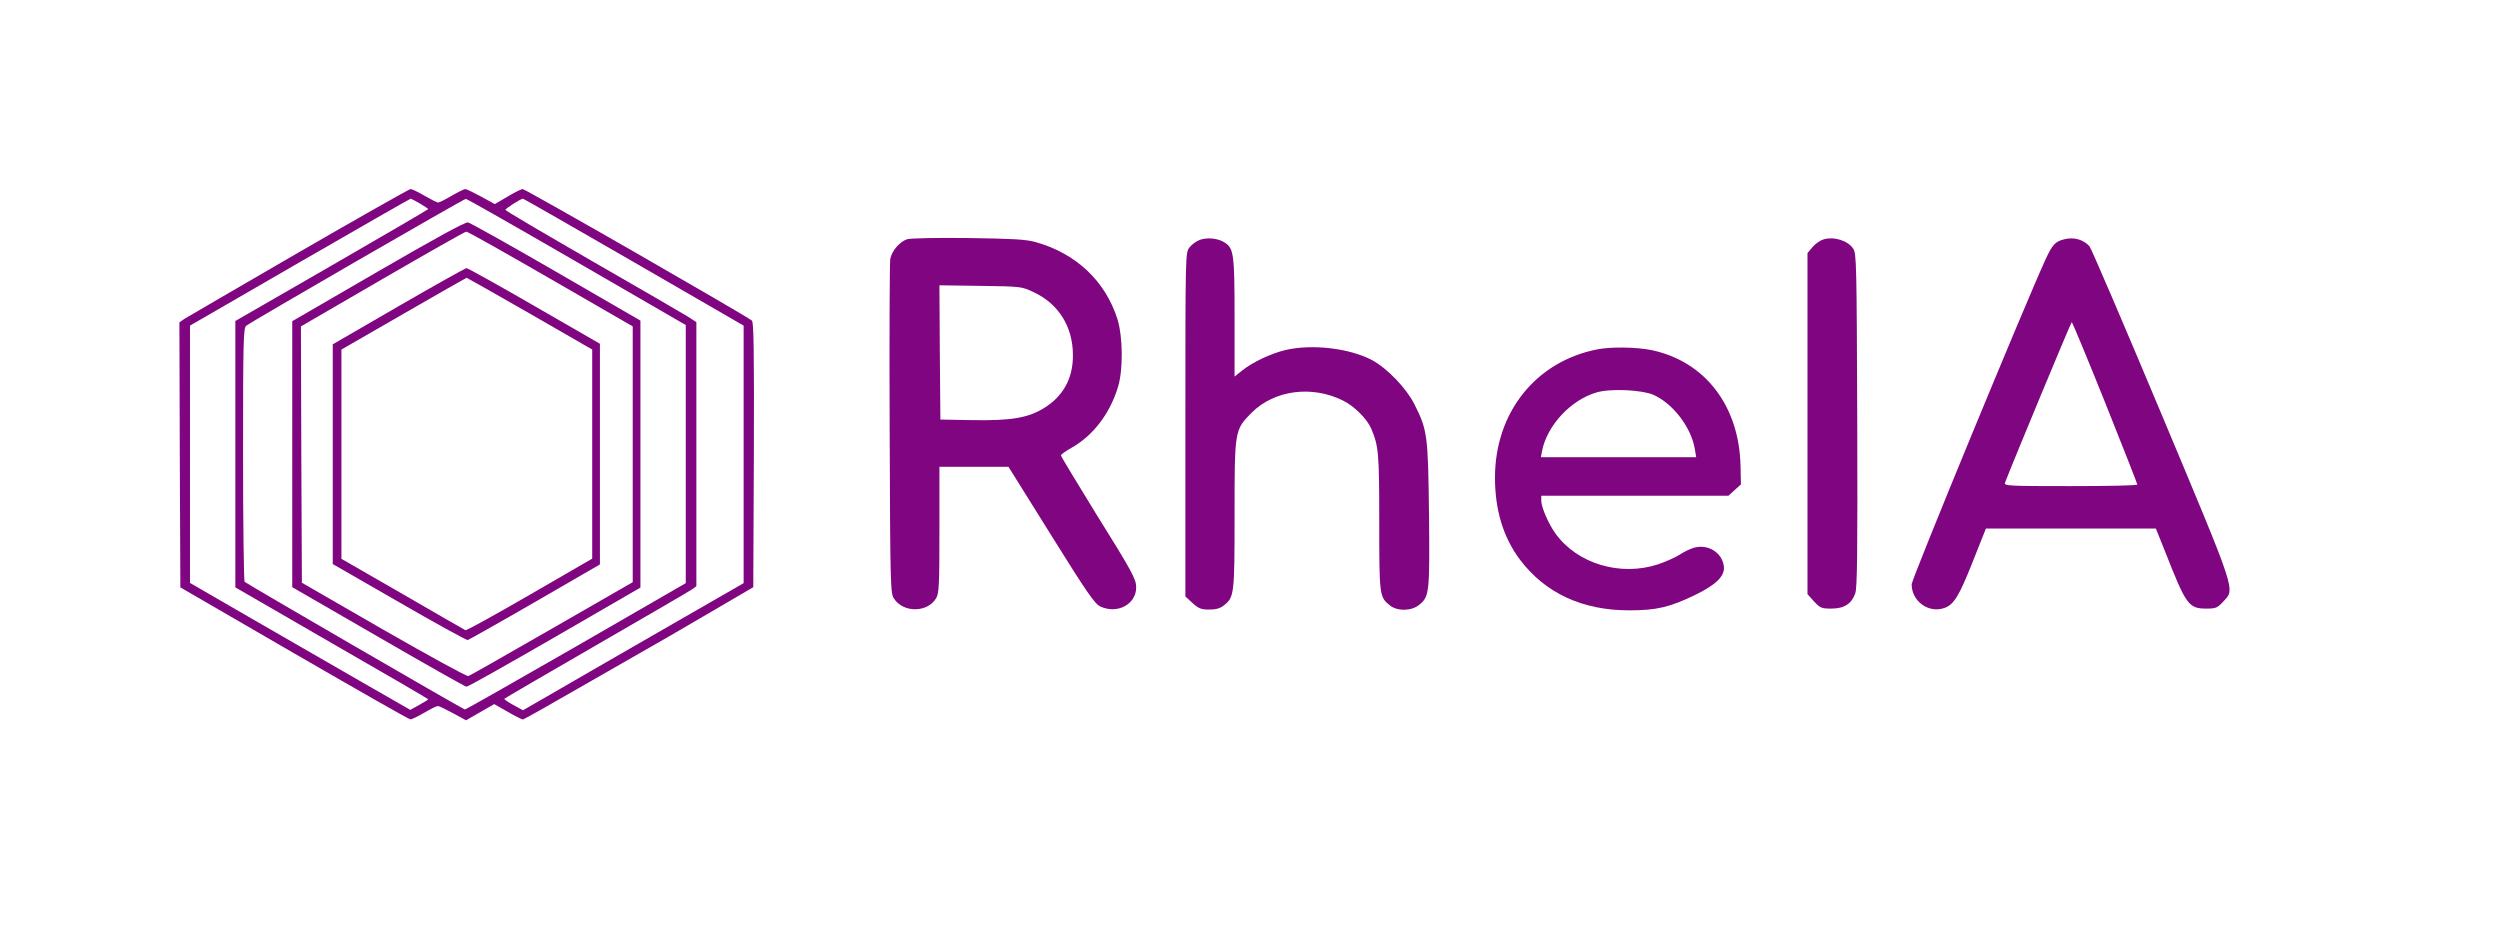
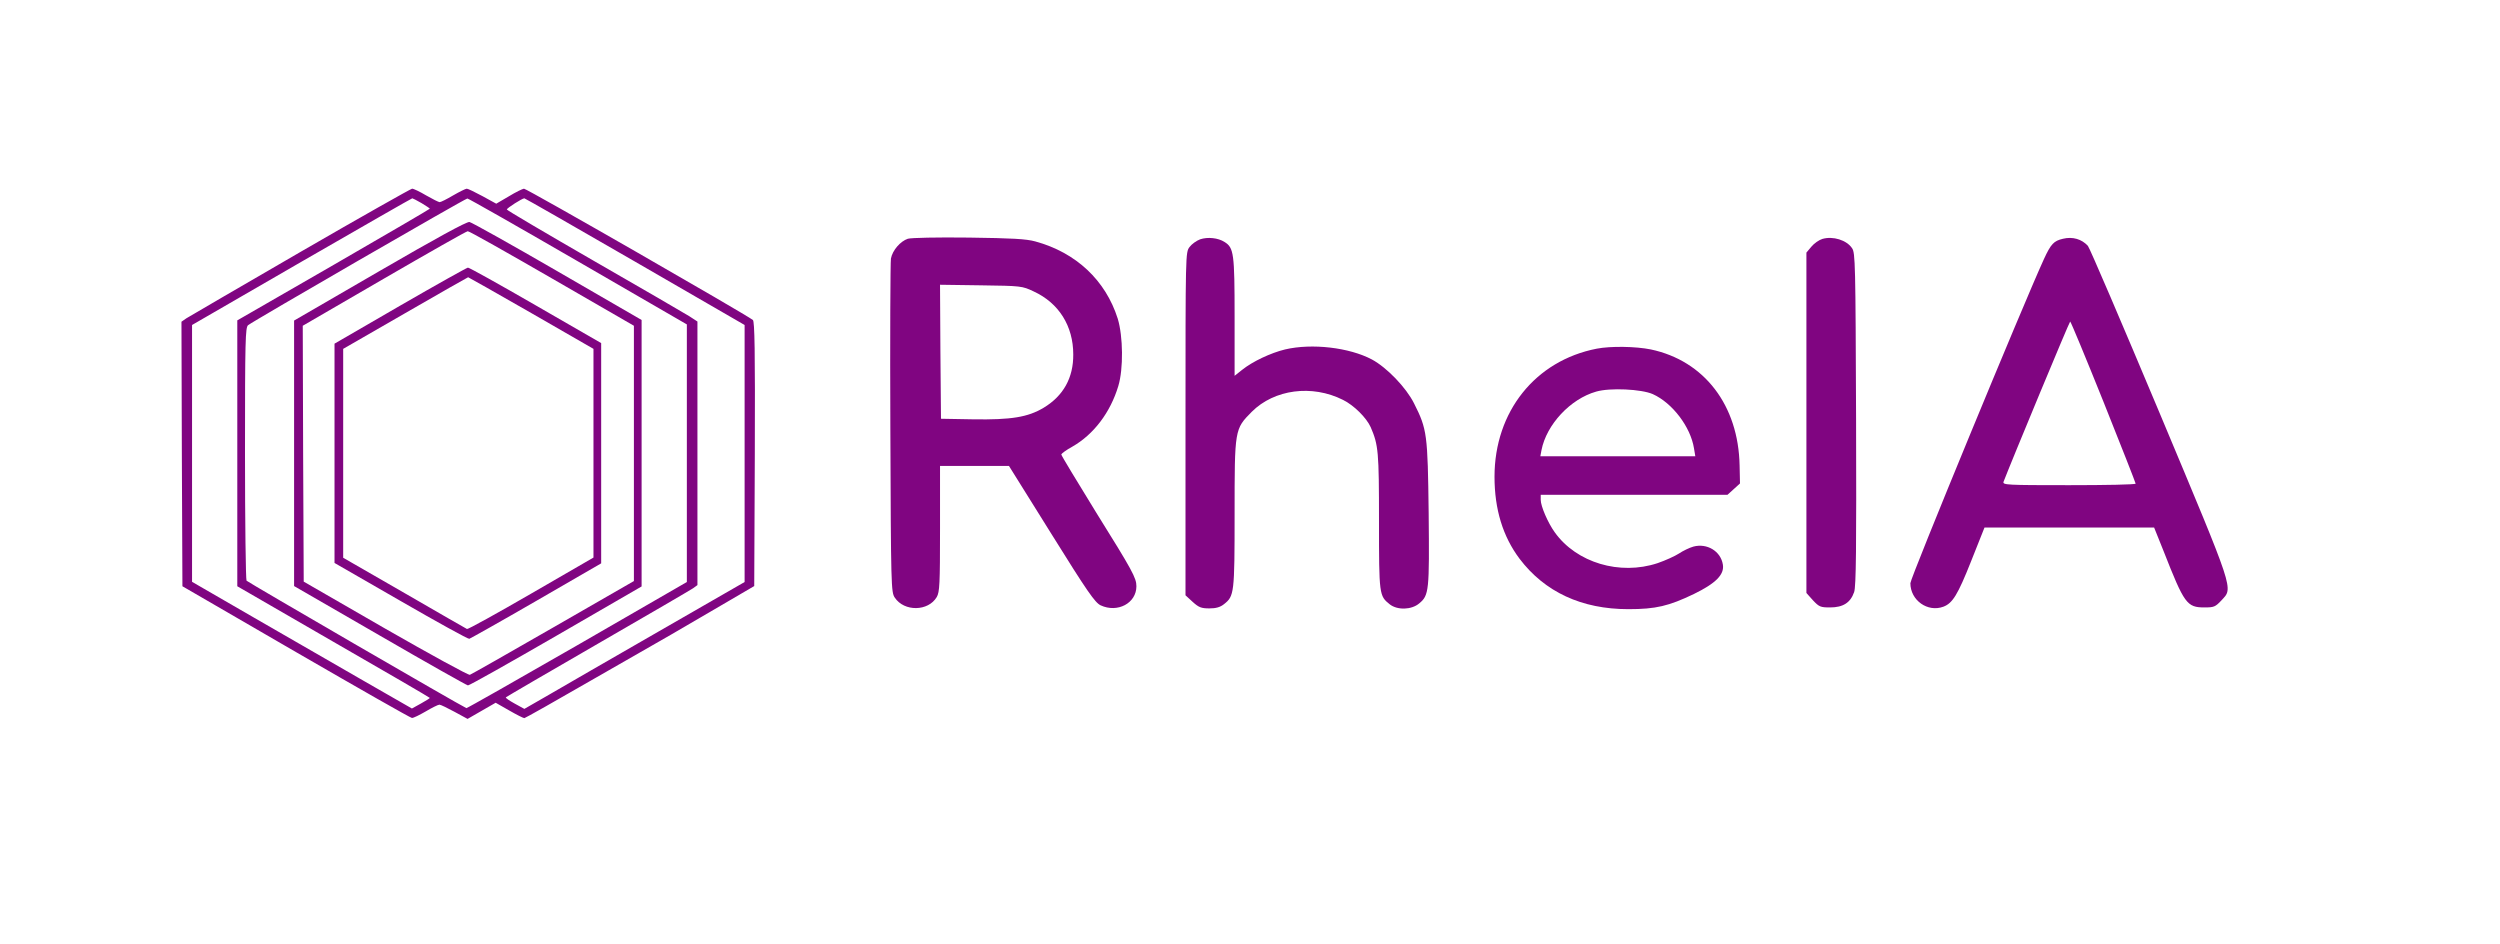
- <svg xmlns="http://www.w3.org/2000/svg" version="1.0" width="1296pt" height="490pt" viewBox="0 0 1296 490" preserveAspectRatio="xMidYMid meet">
+ <svg xmlns="http://www.w3.org/2000/svg" version="1.0" width="106pt" height="40pt" viewBox="0 0 1296 490" preserveAspectRatio="xMidYMid meet">
  <g transform="translate(0,490) scale(0.1,-0.1)" fill="#800581" stroke="none">
    <path d="M1549 3592 c-312 -181 -579 -336 -593 -345 l-26 -18 2 -687 3 -687 590 -342 c325 -188 595 -342 602 -342 7 -1 39 15 72 34 32 19 64 35 71 35 6 0 41 -17 78 -37 l68 -37 73 42 73 42 70 -40 c38 -22 74 -40 79 -40 4 0 167 92 361 204 194 111 373 214 398 228 25 14 133 77 240 140 l195 114 3 686 c2 541 -1 688 -10 696 -40 31 -1174 682 -1189 682 -8 -1 -43 -18 -79 -40 l-65 -38 -71 39 c-39 21 -76 39 -82 39 -6 0 -38 -16 -71 -35 -32 -19 -64 -35 -70 -35 -5 0 -37 16 -70 35 -32 19 -65 35 -73 35 -7 -1 -268 -148 -579 -328z m628 253 c23 -14 43 -27 43 -29 0 -2 -225 -133 -500 -292 l-500 -288 0 -690 0 -691 500 -289 c275 -158 500 -289 500 -291 0 -2 -21 -15 -46 -29 l-47 -26 -251 144 c-138 80 -395 228 -571 329 l-320 185 0 667 0 667 569 329 c314 181 572 329 575 329 2 0 24 -11 48 -25z m813 -303 l565 -327 0 -669 0 -669 -570 -329 c-313 -180 -572 -327 -575 -326 -34 15 -1137 655 -1142 662 -4 6 -8 304 -8 662 0 590 2 653 16 665 26 21 1128 658 1139 658 6 0 264 -147 575 -327z m296 -1 l569 -329 0 -667 0 -668 -445 -256 c-245 -141 -502 -289 -572 -330 l-127 -73 -51 28 c-27 15 -48 29 -45 32 3 3 217 128 477 278 260 150 483 280 496 289 l22 16 0 685 0 684 -43 28 c-24 15 -246 144 -495 287 -248 143 -452 263 -452 267 0 7 80 58 91 58 3 0 262 -148 575 -329z" />
    <path d="M1960 3493 l-445 -258 0 -689 0 -690 445 -257 c245 -142 451 -258 458 -259 8 0 214 116 458 257 l444 257 0 692 0 692 -437 253 c-240 139 -446 254 -457 256 -14 3 -178 -87 -466 -254z m894 -39 l426 -246 0 -663 0 -663 -419 -241 c-231 -133 -425 -243 -433 -246 -7 -3 -204 105 -438 239 l-425 245 -3 664 -2 665 422 245 c233 135 428 246 435 246 7 1 203 -110 437 -245z" />
    <path d="M2065 3312 l-340 -197 0 -569 0 -570 344 -198 c189 -109 350 -198 356 -196 6 2 163 90 348 197 l337 195 0 572 0 572 -340 196 c-187 108 -345 196 -352 196 -7 -1 -166 -90 -353 -198z m682 -38 l323 -186 0 -542 0 -542 -325 -188 c-178 -103 -328 -186 -332 -183 -4 2 -151 86 -325 187 l-318 183 0 543 0 542 323 186 c177 102 324 186 326 186 2 0 150 -84 328 -186z" />
    <path d="M4703 3660 c-39 -13 -80 -60 -88 -103 -3 -18 -5 -414 -3 -882 3 -824 4 -851 23 -879 49 -74 174 -72 218 3 15 26 17 66 17 355 l0 326 179 0 179 0 221 -354 c186 -299 226 -356 255 -370 88 -41 186 11 186 99 0 43 -20 80 -209 383 -99 161 -181 296 -181 301 0 5 26 24 57 41 111 63 198 178 239 315 27 89 25 258 -3 350 -63 199 -216 343 -428 401 -47 13 -121 17 -345 20 -169 2 -298 -1 -317 -6z m654 -274 c130 -60 205 -179 205 -327 1 -121 -51 -215 -154 -277 -82 -49 -168 -63 -366 -60 l-167 3 -3 348 -2 348 212 -3 c210 -3 214 -3 275 -32z" />
    <path d="M6221 3657 c-19 -7 -44 -25 -55 -40 -21 -28 -21 -31 -21 -919 l0 -890 37 -34 c32 -29 45 -34 87 -34 34 0 56 6 76 22 53 42 55 55 55 466 0 444 0 443 89 533 117 117 313 143 474 62 57 -28 122 -93 144 -142 40 -93 43 -126 43 -489 0 -383 1 -387 56 -431 40 -31 113 -29 153 5 51 42 53 65 49 469 -5 411 -8 435 -76 570 -41 82 -141 186 -219 228 -117 62 -311 85 -451 52 -74 -18 -168 -62 -223 -106 l-39 -31 0 306 c0 330 -4 359 -52 389 -34 22 -88 27 -127 14z" />
    <path d="M9453 3659 c-17 -5 -43 -23 -57 -40 l-26 -31 0 -884 0 -884 34 -38 c32 -34 39 -37 89 -37 68 0 106 25 125 80 10 30 12 223 10 899 -3 810 -4 863 -21 887 -28 42 -99 64 -154 48z" />
    <path d="M10703 3660 c-48 -11 -63 -27 -99 -105 -106 -231 -694 -1657 -694 -1684 0 -89 90 -153 172 -122 47 18 74 61 143 235 l70 176 441 0 440 0 49 -122 c108 -275 121 -293 213 -293 49 0 56 3 88 37 61 67 73 31 -322 974 -196 467 -363 857 -372 867 -32 35 -79 49 -129 37z m210 -847 c92 -230 167 -421 167 -425 0 -5 -156 -8 -346 -8 -325 0 -346 1 -340 18 39 102 342 832 346 832 3 0 81 -188 173 -417z" />
    <path d="M8281 3089 c-319 -62 -531 -327 -531 -665 0 -169 43 -310 130 -426 131 -173 323 -262 565 -262 143 0 210 16 341 79 113 55 159 101 150 153 -11 69 -82 112 -153 93 -21 -6 -54 -22 -75 -36 -20 -13 -70 -36 -111 -50 -196 -65 -421 2 -534 160 -36 50 -73 136 -73 169 l0 26 485 0 485 0 32 29 33 30 -2 93 c-6 313 -183 544 -461 603 -79 16 -209 18 -281 4z m291 -236 c102 -46 196 -170 214 -281 l7 -42 -403 0 -402 0 6 32 c26 133 150 266 284 304 72 21 235 13 294 -13z" />
  </g>
</svg>
